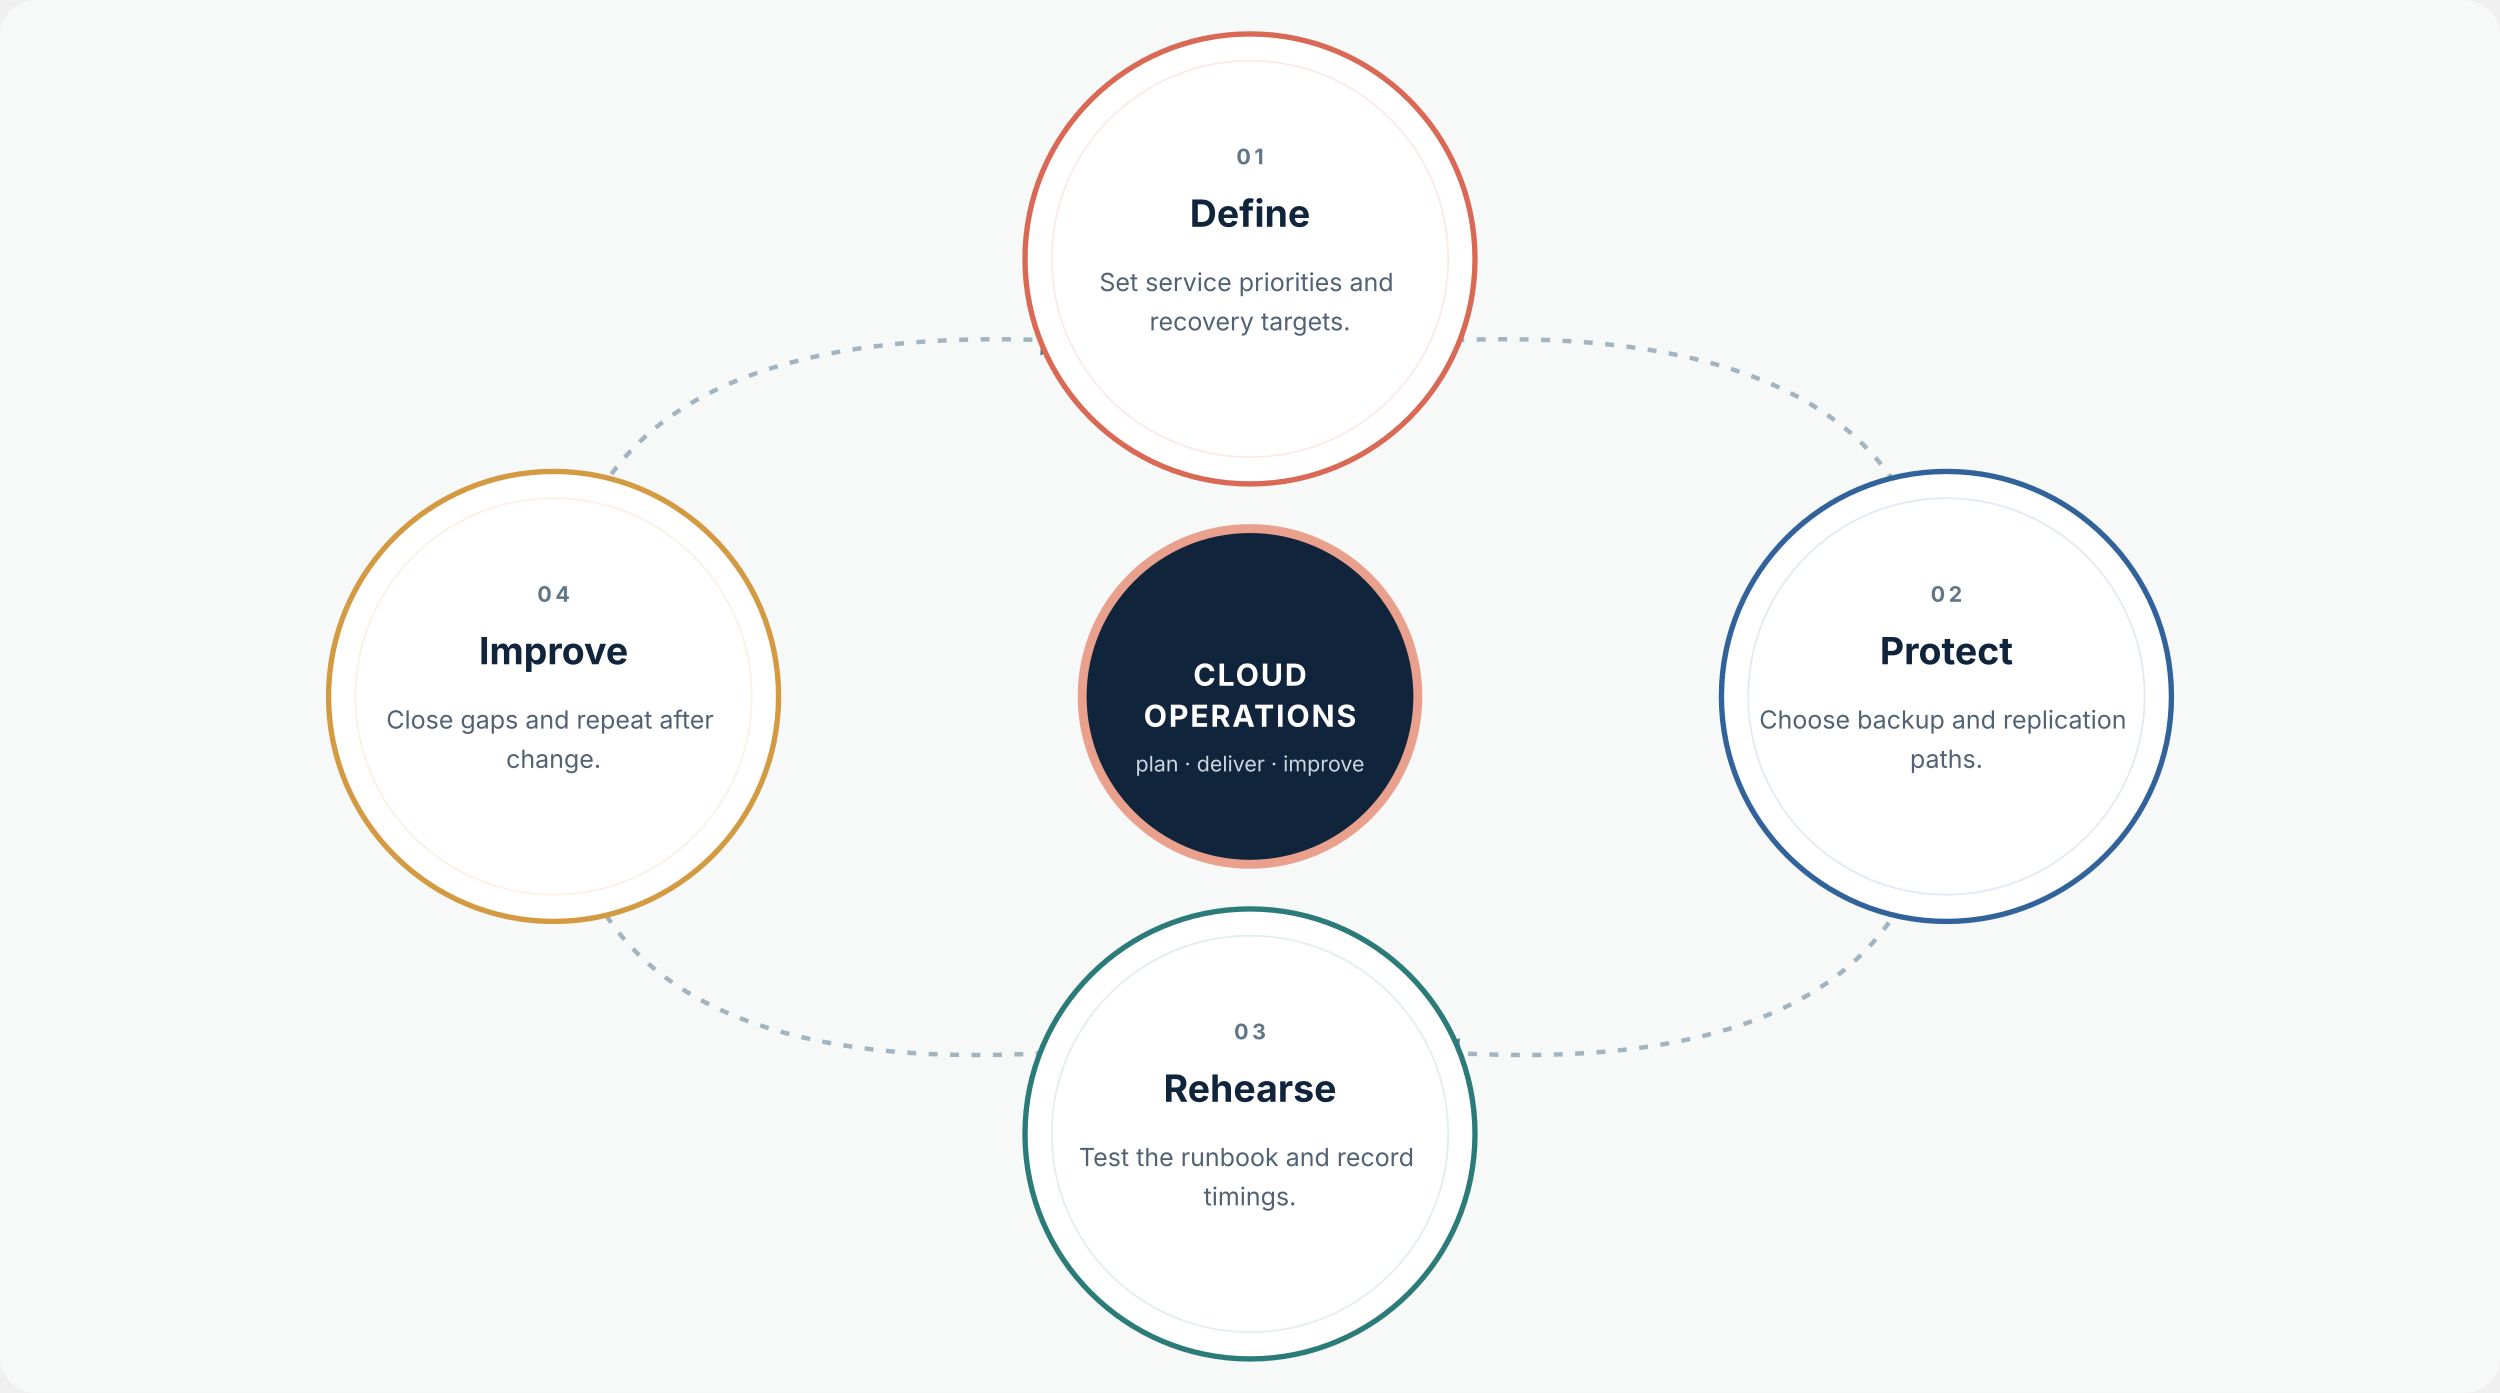
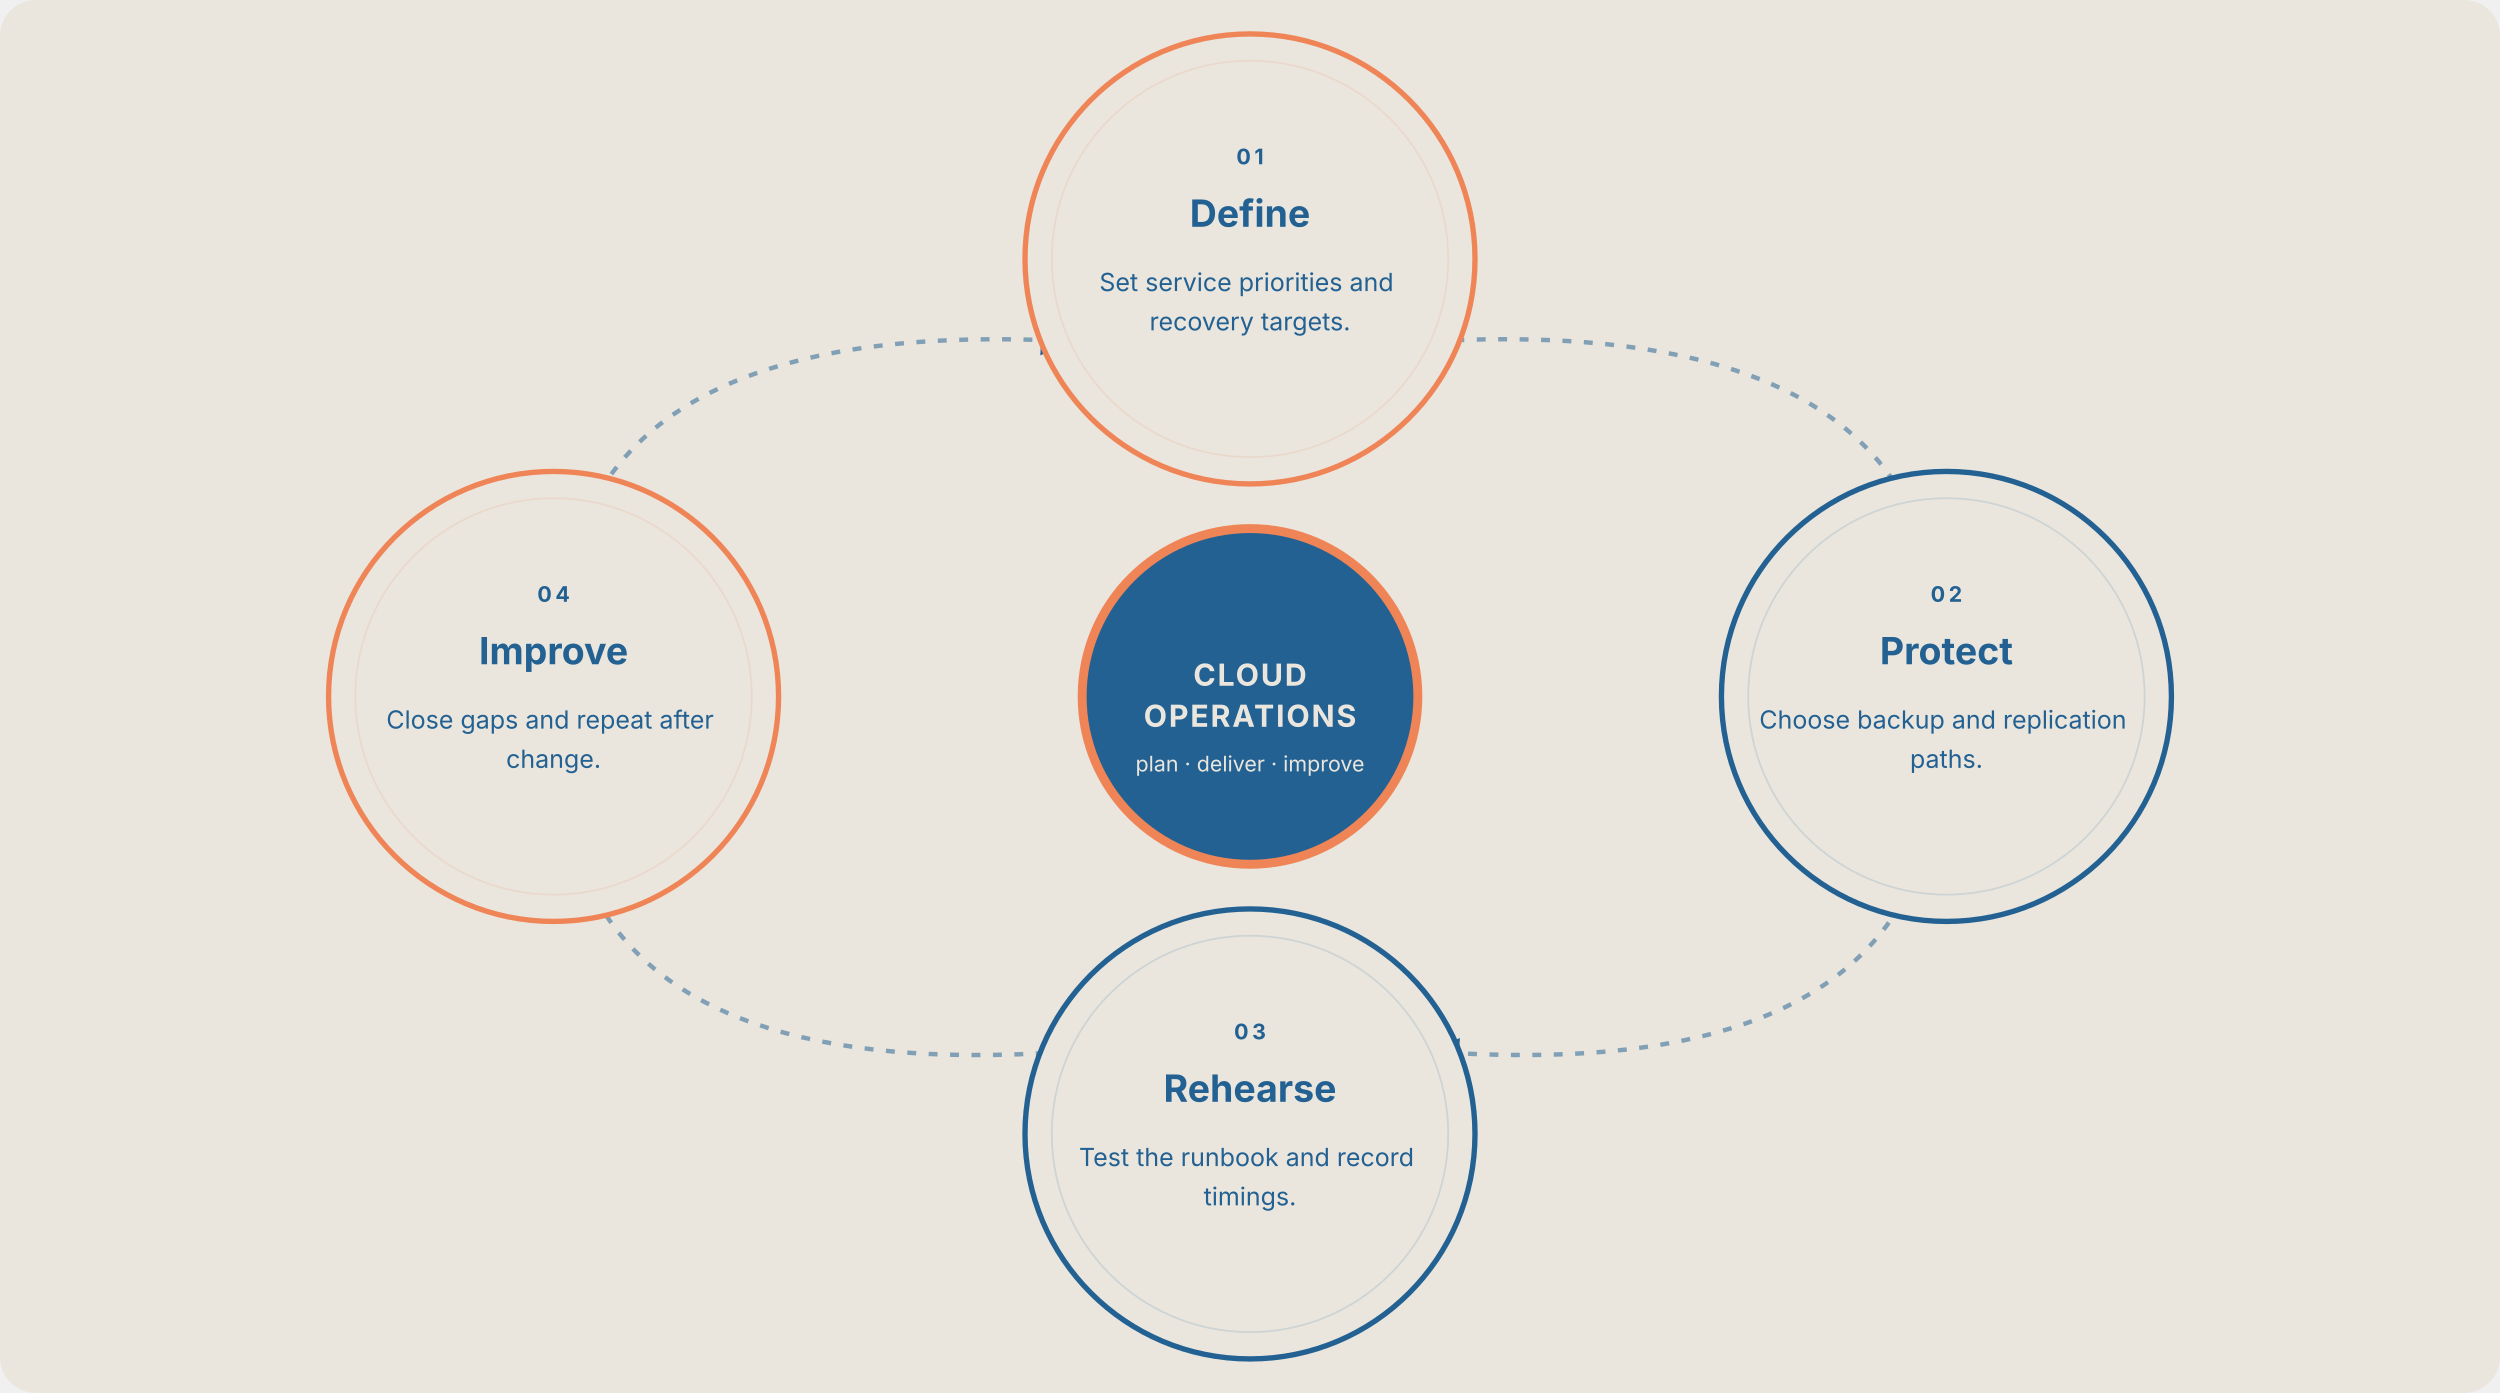
<svg xmlns="http://www.w3.org/2000/svg" viewBox="0 0 1400 780" role="img" aria-labelledby="title desc">
  <defs>
    <marker id="arrow" viewBox="0 0 10 10" refX="8" refY="5" markerWidth="7" markerHeight="7" orient="auto-start-reverse">
-       <path d="M0 0L10 5L0 10z" fill="#55758d" />
+       <path d="M0 0L10 5L0 10z" fill="#226192" />
    </marker>
    <style>
- .bg{fill:#f7f8f8}.connector{fill:none;stroke:#55758d;stroke-opacity:.52;stroke-width:2.5;stroke-dasharray:5 7;animation:dash 24s linear infinite}.number{font:700 12px Inter,Arial,sans-serif;letter-spacing:2px;fill:#60778a}.label{font:700 21px Inter,Arial,sans-serif;fill:#10243b}.desc{font:400 14px Inter,Arial,sans-serif;fill:#526274}.hub{fill:#10243b;stroke:#e9a18e;stroke-width:5}.hub-text{font:700 17px Inter,Arial,sans-serif;fill:#fff;letter-spacing:1px}.hub-sub{font:400 12px Inter,Arial,sans-serif;fill:#cbd6e1}.node{transform-box:fill-box;transform-origin:center;animation:arrive .8s ease-out both}.node-1{animation-delay:.12s}.node-2{animation-delay:.24s}.node-3{animation-delay:.36s}@keyframes dash{to{stroke-dashoffset:-150}}@keyframes arrive{from{opacity:.35;transform:scale(.94)}to{opacity:1;transform:scale(1)}}@media(prefers-reduced-motion:reduce){.connector,.node{animation:none}}
+ .bg{fill:#EAE6DE}.connector{fill:none;stroke:#226192;stroke-opacity:.52;stroke-width:2.5;stroke-dasharray:5 7;animation:dash 24s linear infinite}.number{font:700 12px Inter,Arial,sans-serif;letter-spacing:2px;fill:#226192}.label{font:700 21px Inter,Arial,sans-serif;fill:#226192}.desc{font:400 14px Inter,Arial,sans-serif;fill:#226192}.hub{fill:#226192;stroke:#EF8557;stroke-width:5}.hub-text{font:700 17px Inter,Arial,sans-serif;fill:#EAE6DE;letter-spacing:1px}.hub-sub{font:400 12px Inter,Arial,sans-serif;fill:#EAE6DE}.node{transform-box:fill-box;transform-origin:center;animation:arrive .8s ease-out both}.node-1{animation-delay:.12s}.node-2{animation-delay:.24s}.node-3{animation-delay:.36s}@keyframes dash{to{stroke-dashoffset:-150}}@keyframes arrive{from{opacity:.35;transform:scale(.94)}to{opacity:1;transform:scale(1)}}@media(prefers-reduced-motion:reduce){.connector,.node{animation:none}}
</style>
  </defs>
  <rect class="bg" width="1400" height="780" rx="20" />
  <path class="connector" d="M 803 191 Q 1018 180 1070 286" marker-end="url(#arrow)" />
  <path class="connector" d="M 1070 496 Q 1018 604 803 589" marker-end="url(#arrow)" />
  <path class="connector" d="M 597 589 Q 382 604 330 496" marker-end="url(#arrow)" />
  <path class="connector" d="M 330 286 Q 382 180 597 191" marker-end="url(#arrow)" />
  <g class="node node-0">
-     <circle cx="700" cy="145" r="126" fill="#fff" stroke="#d96854" stroke-width="3" />
-     <circle cx="700" cy="145" r="111" fill="none" stroke="#d96854" stroke-opacity=".14" stroke-width="1" />
+     <circle cx="700" cy="145" r="126" fill="#EAE6DE" stroke="#EF8557" stroke-width="3" />
+     <circle cx="700" cy="145" r="111" fill="none" stroke="#EF8557" stroke-opacity=".14" stroke-width="1" />
    <text x="700" y="92" text-anchor="middle" class="number">01</text>
    <text x="700" y="127" text-anchor="middle" class="label">Define</text>
    <text x="700" y="163" text-anchor="middle" class="desc">
      <tspan x="700" dy="0">Set service priorities and</tspan>
      <tspan x="700" dy="22">recovery targets.</tspan>
    </text>
  </g>
  <g class="node node-1">
-     <circle cx="1090" cy="390" r="126" fill="#fff" stroke="#31639a" stroke-width="3" />
-     <circle cx="1090" cy="390" r="111" fill="none" stroke="#31639a" stroke-opacity=".14" stroke-width="1" />
+     <circle cx="1090" cy="390" r="126" fill="#EAE6DE" stroke="#226192" stroke-width="3" />
+     <circle cx="1090" cy="390" r="111" fill="none" stroke="#226192" stroke-opacity=".14" stroke-width="1" />
    <text x="1090" y="337" text-anchor="middle" class="number">02</text>
    <text x="1090" y="372" text-anchor="middle" class="label">Protect</text>
    <text x="1090" y="408" text-anchor="middle" class="desc">
      <tspan x="1090" dy="0">Choose backup and replication</tspan>
      <tspan x="1090" dy="22">paths.</tspan>
    </text>
  </g>
  <g class="node node-2">
-     <circle cx="700" cy="635" r="126" fill="#fff" stroke="#2b7b78" stroke-width="3" />
-     <circle cx="700" cy="635" r="111" fill="none" stroke="#2b7b78" stroke-opacity=".14" stroke-width="1" />
+     <circle cx="700" cy="635" r="126" fill="#EAE6DE" stroke="#226192" stroke-width="3" />
+     <circle cx="700" cy="635" r="111" fill="none" stroke="#226192" stroke-opacity=".14" stroke-width="1" />
    <text x="700" y="582" text-anchor="middle" class="number">03</text>
    <text x="700" y="617" text-anchor="middle" class="label">Rehearse</text>
    <text x="700" y="653" text-anchor="middle" class="desc">
      <tspan x="700" dy="0">Test the runbook and record</tspan>
      <tspan x="700" dy="22">timings.</tspan>
    </text>
  </g>
  <g class="node node-3">
-     <circle cx="310" cy="390" r="126" fill="#fff" stroke="#d49a42" stroke-width="3" />
-     <circle cx="310" cy="390" r="111" fill="none" stroke="#d49a42" stroke-opacity=".14" stroke-width="1" />
+     <circle cx="310" cy="390" r="126" fill="#EAE6DE" stroke="#EF8557" stroke-width="3" />
+     <circle cx="310" cy="390" r="111" fill="none" stroke="#EF8557" stroke-opacity=".14" stroke-width="1" />
    <text x="310" y="337" text-anchor="middle" class="number">04</text>
    <text x="310" y="372" text-anchor="middle" class="label">Improve</text>
    <text x="310" y="408" text-anchor="middle" class="desc">
      <tspan x="310" dy="0">Close gaps and repeat after</tspan>
      <tspan x="310" dy="22">change.</tspan>
    </text>
  </g>
  <circle class="hub" cx="700" cy="390" r="94" />
  <text class="hub-text" x="700" y="384" text-anchor="middle">CLOUD</text>
  <text class="hub-text" x="700" y="407" text-anchor="middle">OPERATIONS</text>
  <text class="hub-sub" x="700" y="432" text-anchor="middle">plan · deliver · improve</text>
</svg>
